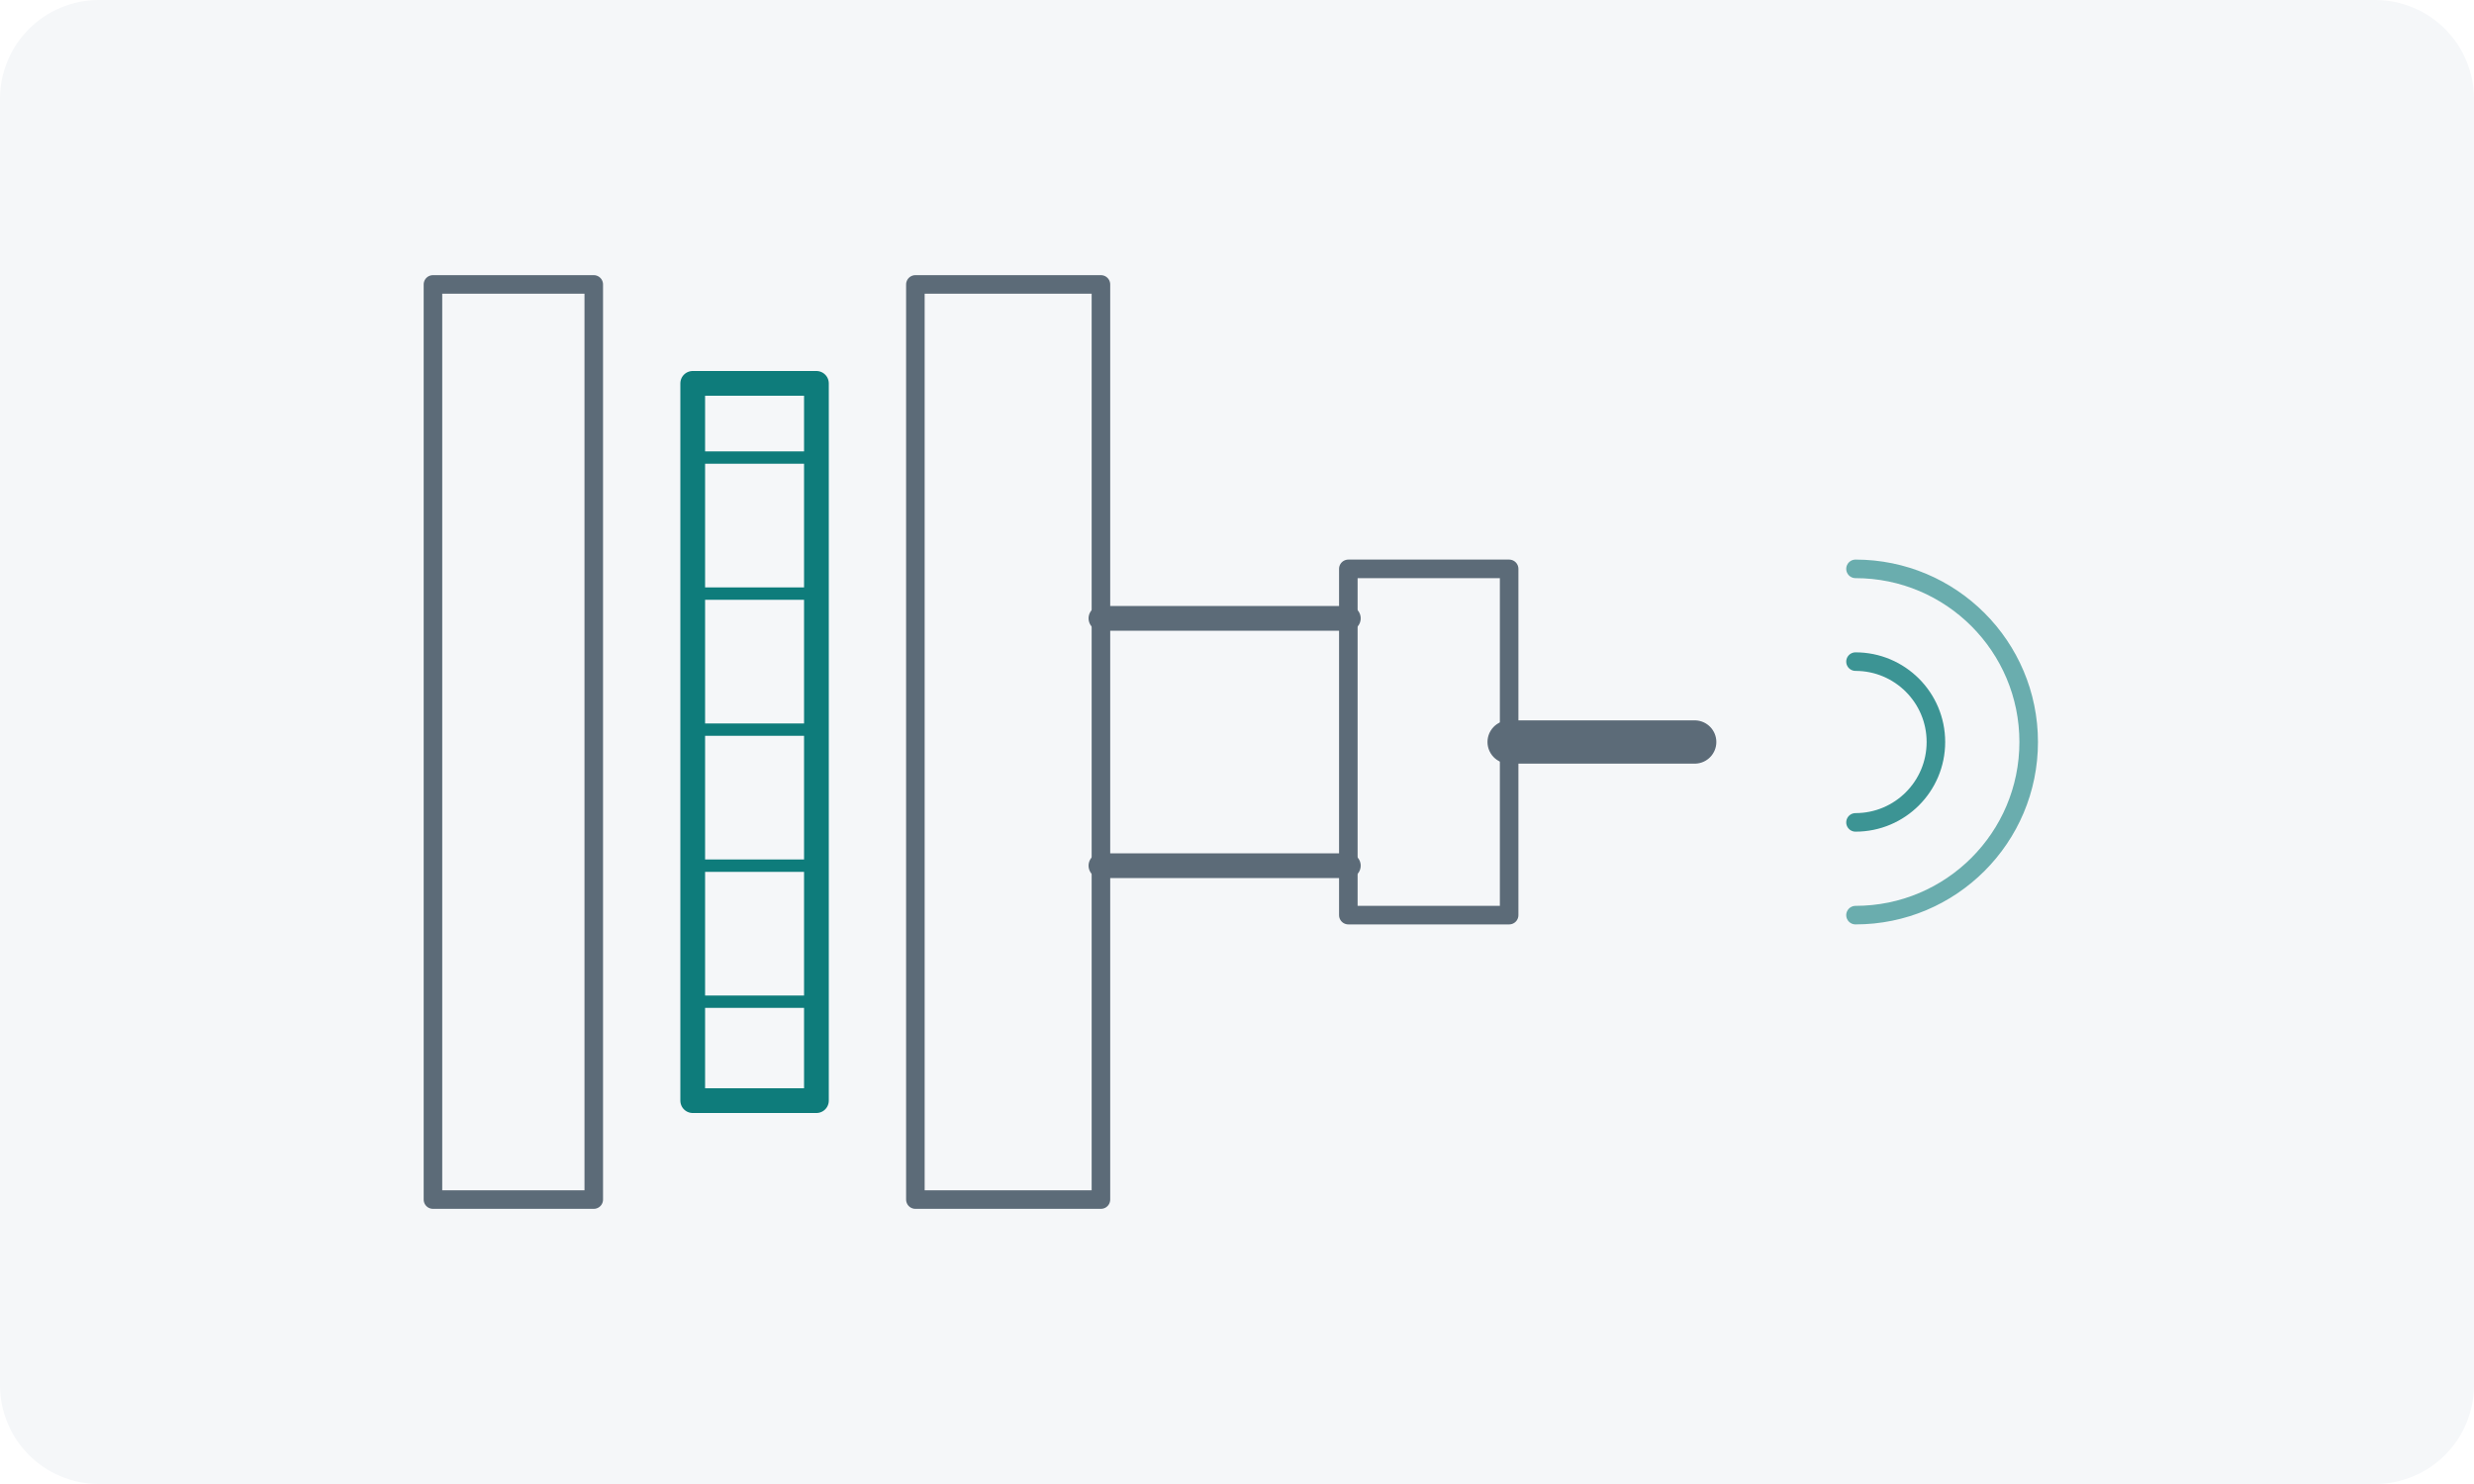
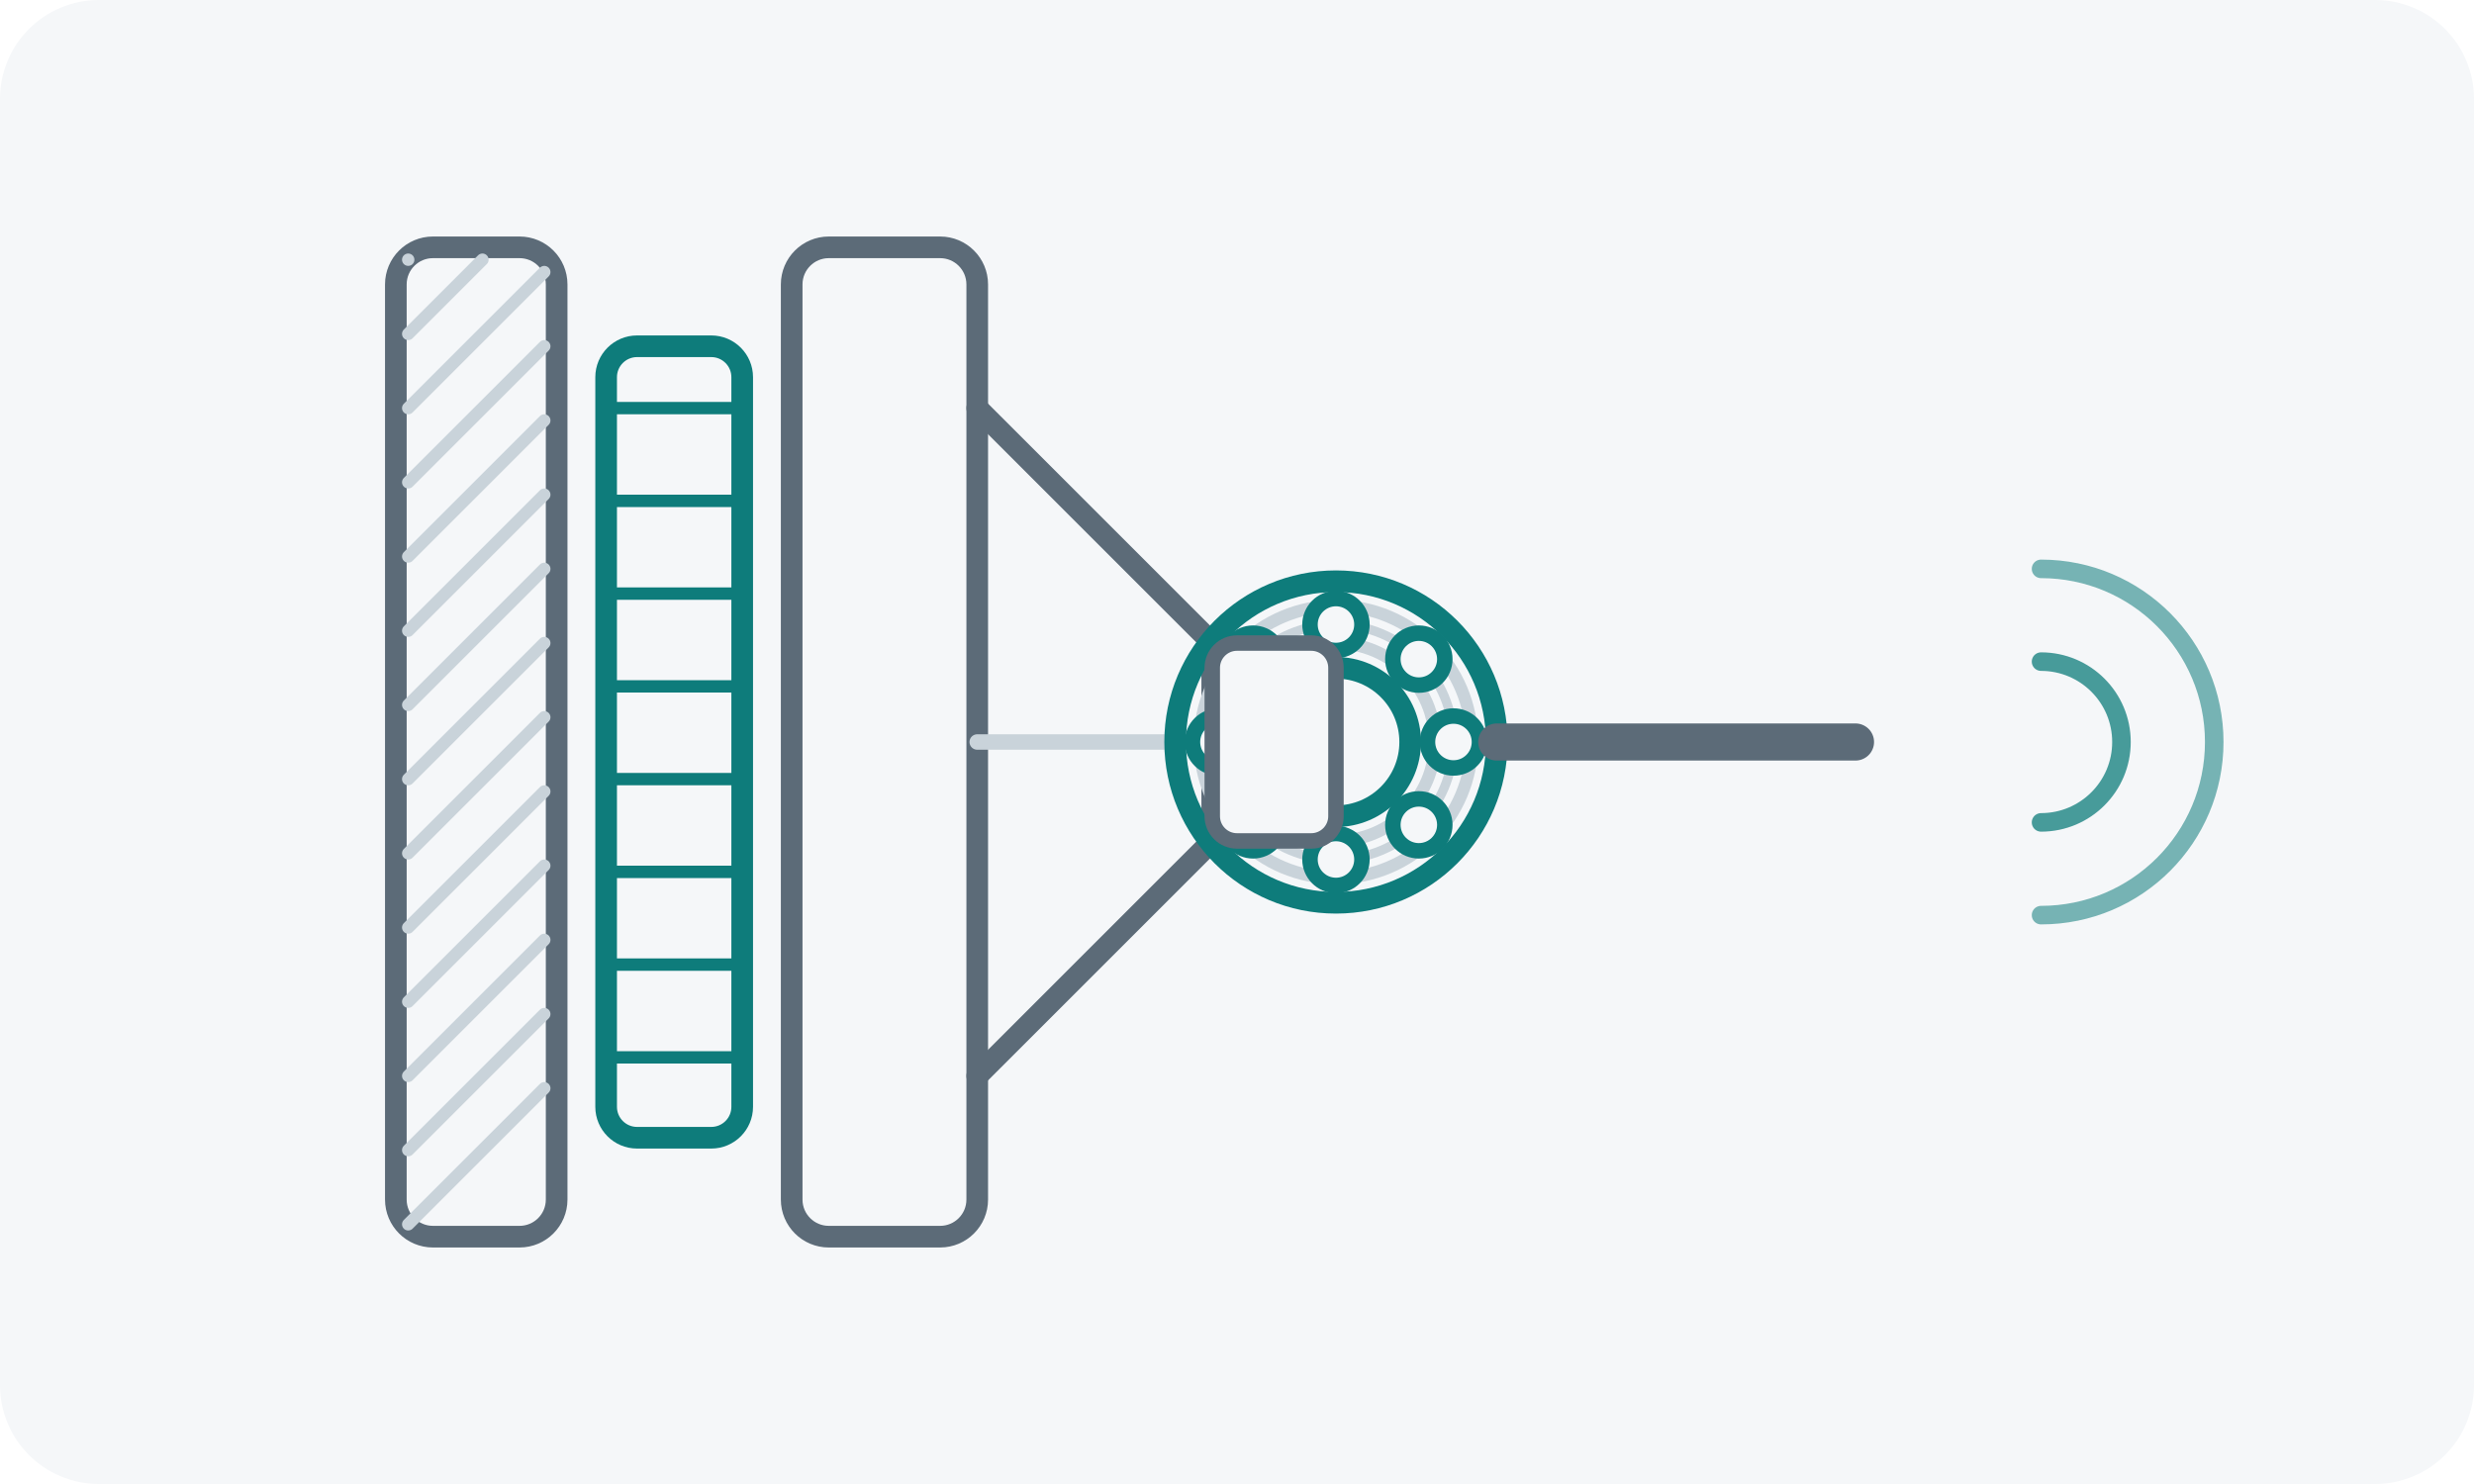
<svg xmlns="http://www.w3.org/2000/svg" viewBox="0 0 400 240" role="img" aria-label="Схема сцепления">
  <rect width="400" height="240" rx="16" fill="#F5F7F9" />
  <g fill="none" stroke-linecap="round" stroke-linejoin="round">
-     <path d="M 70 46 h 26 v 148 h -26 Z" stroke="#5C6B78" stroke-width="3" />
-     <path d="M 112 62 h 20 v 116 h -20 Z" stroke="#0E7C7B" stroke-width="4" />
-     <path d="M 112 74 h 20" stroke="#0E7C7B" stroke-width="2" />
-     <path d="M 112 96 h 20" stroke="#0E7C7B" stroke-width="2" />
-     <path d="M 112 118 h 20" stroke="#0E7C7B" stroke-width="2" />
-     <path d="M 112 140 h 20" stroke="#0E7C7B" stroke-width="2" />
-     <path d="M 112 162 h 20" stroke="#0E7C7B" stroke-width="2" />
-     <path d="M 148 46 h 30 v 148 h -30 Z" stroke="#5C6B78" stroke-width="3" />
-     <path d="M 178 100 h 40 M 178 140 h 40" stroke="#5C6B78" stroke-width="4" />
-     <path d="M 218 92 h 26 v 56 h -26 Z" stroke="#5C6B78" stroke-width="3" />
-     <path d="M 244 120 h 30" stroke="#5C6B78" stroke-width="7" />
-     <path d="M 300 107 A 13 13 0 0 1 300 133" stroke="#0E7C7B" stroke-width="3" opacity="0.80" />
-     <path d="M 300 92 A 28 28 0 0 1 300 148" stroke="#0E7C7B" stroke-width="3" opacity="0.60" />
+     <rect x="64.0" y="40.0" width="26.0" height="160.0" rx="6" stroke="#5C6B78" stroke-width="3.5" fill="none" />
+     <path d="M 66.0 42.0 L 66.0 42.0" stroke="#C9D3DA" stroke-width="2" />
+     <path d="M 78.0 42.0 L 66.0 54.0" stroke="#C9D3DA" stroke-width="2" />
+     <path d="M 88.0 44.0 L 66.0 66.0" stroke="#C9D3DA" stroke-width="2" />
+     <path d="M 88.0 56.0 L 66.0 78.0" stroke="#C9D3DA" stroke-width="2" />
+     <path d="M 88.0 68.0 L 66.0 90.0" stroke="#C9D3DA" stroke-width="2" />
+     <path d="M 88.0 80.0 L 66.0 102.0" stroke="#C9D3DA" stroke-width="2" />
+     <path d="M 88.0 92.0 L 66.0 114.0" stroke="#C9D3DA" stroke-width="2" />
+     <path d="M 88.0 104.0 L 66.0 126.0" stroke="#C9D3DA" stroke-width="2" />
+     <path d="M 88.0 116.0 L 66.0 138.0" stroke="#C9D3DA" stroke-width="2" />
+     <path d="M 88.0 128.0 L 66.0 150.0" stroke="#C9D3DA" stroke-width="2" />
+     <path d="M 88.0 140.0 L 66.0 162.0" stroke="#C9D3DA" stroke-width="2" />
+     <path d="M 88.0 152.0 L 66.0 174.0" stroke="#C9D3DA" stroke-width="2" />
+     <path d="M 88.0 164.0 L 66.0 186.0" stroke="#C9D3DA" stroke-width="2" />
+     <path d="M 88.0 176.0 L 66.0 198.0" stroke="#C9D3DA" stroke-width="2" />
+     <rect x="98.0" y="56.0" width="22.0" height="128.0" rx="5" stroke="#0E7C7B" stroke-width="3.5" fill="none" />
+     <path d="M 98.0 66.0 L 120.0 66.0" stroke="#0E7C7B" stroke-width="2" />
+     <path d="M 98.0 81.0 L 120.0 81.0" stroke="#0E7C7B" stroke-width="2" />
+     <path d="M 98.0 96.0 L 120.0 96.0" stroke="#0E7C7B" stroke-width="2" />
+     <path d="M 98.0 111.0 L 120.0 111.0" stroke="#0E7C7B" stroke-width="2" />
+     <path d="M 98.0 126.0 L 120.0 126.0" stroke="#0E7C7B" stroke-width="2" />
+     <path d="M 98.0 141.0 L 120.0 141.0" stroke="#0E7C7B" stroke-width="2" />
+     <path d="M 98.0 156.0 L 120.0 156.0" stroke="#0E7C7B" stroke-width="2" />
+     <path d="M 98.0 171.0 L 120.0 171.0" stroke="#0E7C7B" stroke-width="2" />
+     <rect x="128.0" y="40.0" width="30.0" height="160.0" rx="6" stroke="#5C6B78" stroke-width="3.5" fill="none" />
+     <path d="M 158.0 66.0 L 196.0 104.0 L 196.0 136.0 L 158.0 174.0" stroke="#5C6B78" stroke-width="3.5" fill="none" />
+     <path d="M 158.0 120.0 L 196.0 120.0" stroke="#C9D3DA" stroke-width="2.5" />
+     <circle cx="216.0" cy="120.0" r="26.0" stroke="#0E7C7B" stroke-width="3.5" fill="none" />
+     <circle cx="216.0" cy="120.0" r="22.0" stroke="#C9D3DA" stroke-width="2" fill="none" />
+     <circle cx="216.0" cy="120.0" r="12.0" stroke="#0E7C7B" stroke-width="3.5" fill="none" />
+     <circle cx="216.0" cy="120.0" r="16.0" stroke="#C9D3DA" stroke-width="2" fill="none" />
+     <circle cx="216.0" cy="120.0" r="19.0" stroke="#C9D3DA" stroke-width="1.5" fill="none" />
+     <circle cx="235.0" cy="120.0" r="4.2" stroke="#0E7C7B" stroke-width="2.5" fill="#F5F7F9" />
+     <circle cx="229.4" cy="133.4" r="4.2" stroke="#0E7C7B" stroke-width="2.5" fill="#F5F7F9" />
+     <circle cx="216.0" cy="139.0" r="4.2" stroke="#0E7C7B" stroke-width="2.5" fill="#F5F7F9" />
+     <circle cx="202.6" cy="133.4" r="4.2" stroke="#0E7C7B" stroke-width="2.5" fill="#F5F7F9" />
+     <circle cx="197.0" cy="120.0" r="4.2" stroke="#0E7C7B" stroke-width="2.5" fill="#F5F7F9" />
+     <circle cx="202.6" cy="106.6" r="4.2" stroke="#0E7C7B" stroke-width="2.5" fill="#F5F7F9" />
+     <circle cx="216.0" cy="101.0" r="4.2" stroke="#0E7C7B" stroke-width="2.5" fill="#F5F7F9" />
+     <circle cx="229.4" cy="106.6" r="4.2" stroke="#0E7C7B" stroke-width="2.5" fill="#F5F7F9" />
+     <path d="M 242.0 120.0 L 300.0 120.0" stroke="#5C6B78" stroke-width="6" />
+     <rect x="196.0" y="104.0" width="20.0" height="32.0" rx="4" stroke="#5C6B78" stroke-width="2.5" fill="#F5F7F9" />
+     <path d="M 330 107 A 13 13 0 0 1 330 133" stroke="#0E7C7B" stroke-width="3" opacity="0.75" />
+     <path d="M 330 92 A 28 28 0 0 1 330 148" stroke="#0E7C7B" stroke-width="3" opacity="0.55" />
  </g>
</svg>
